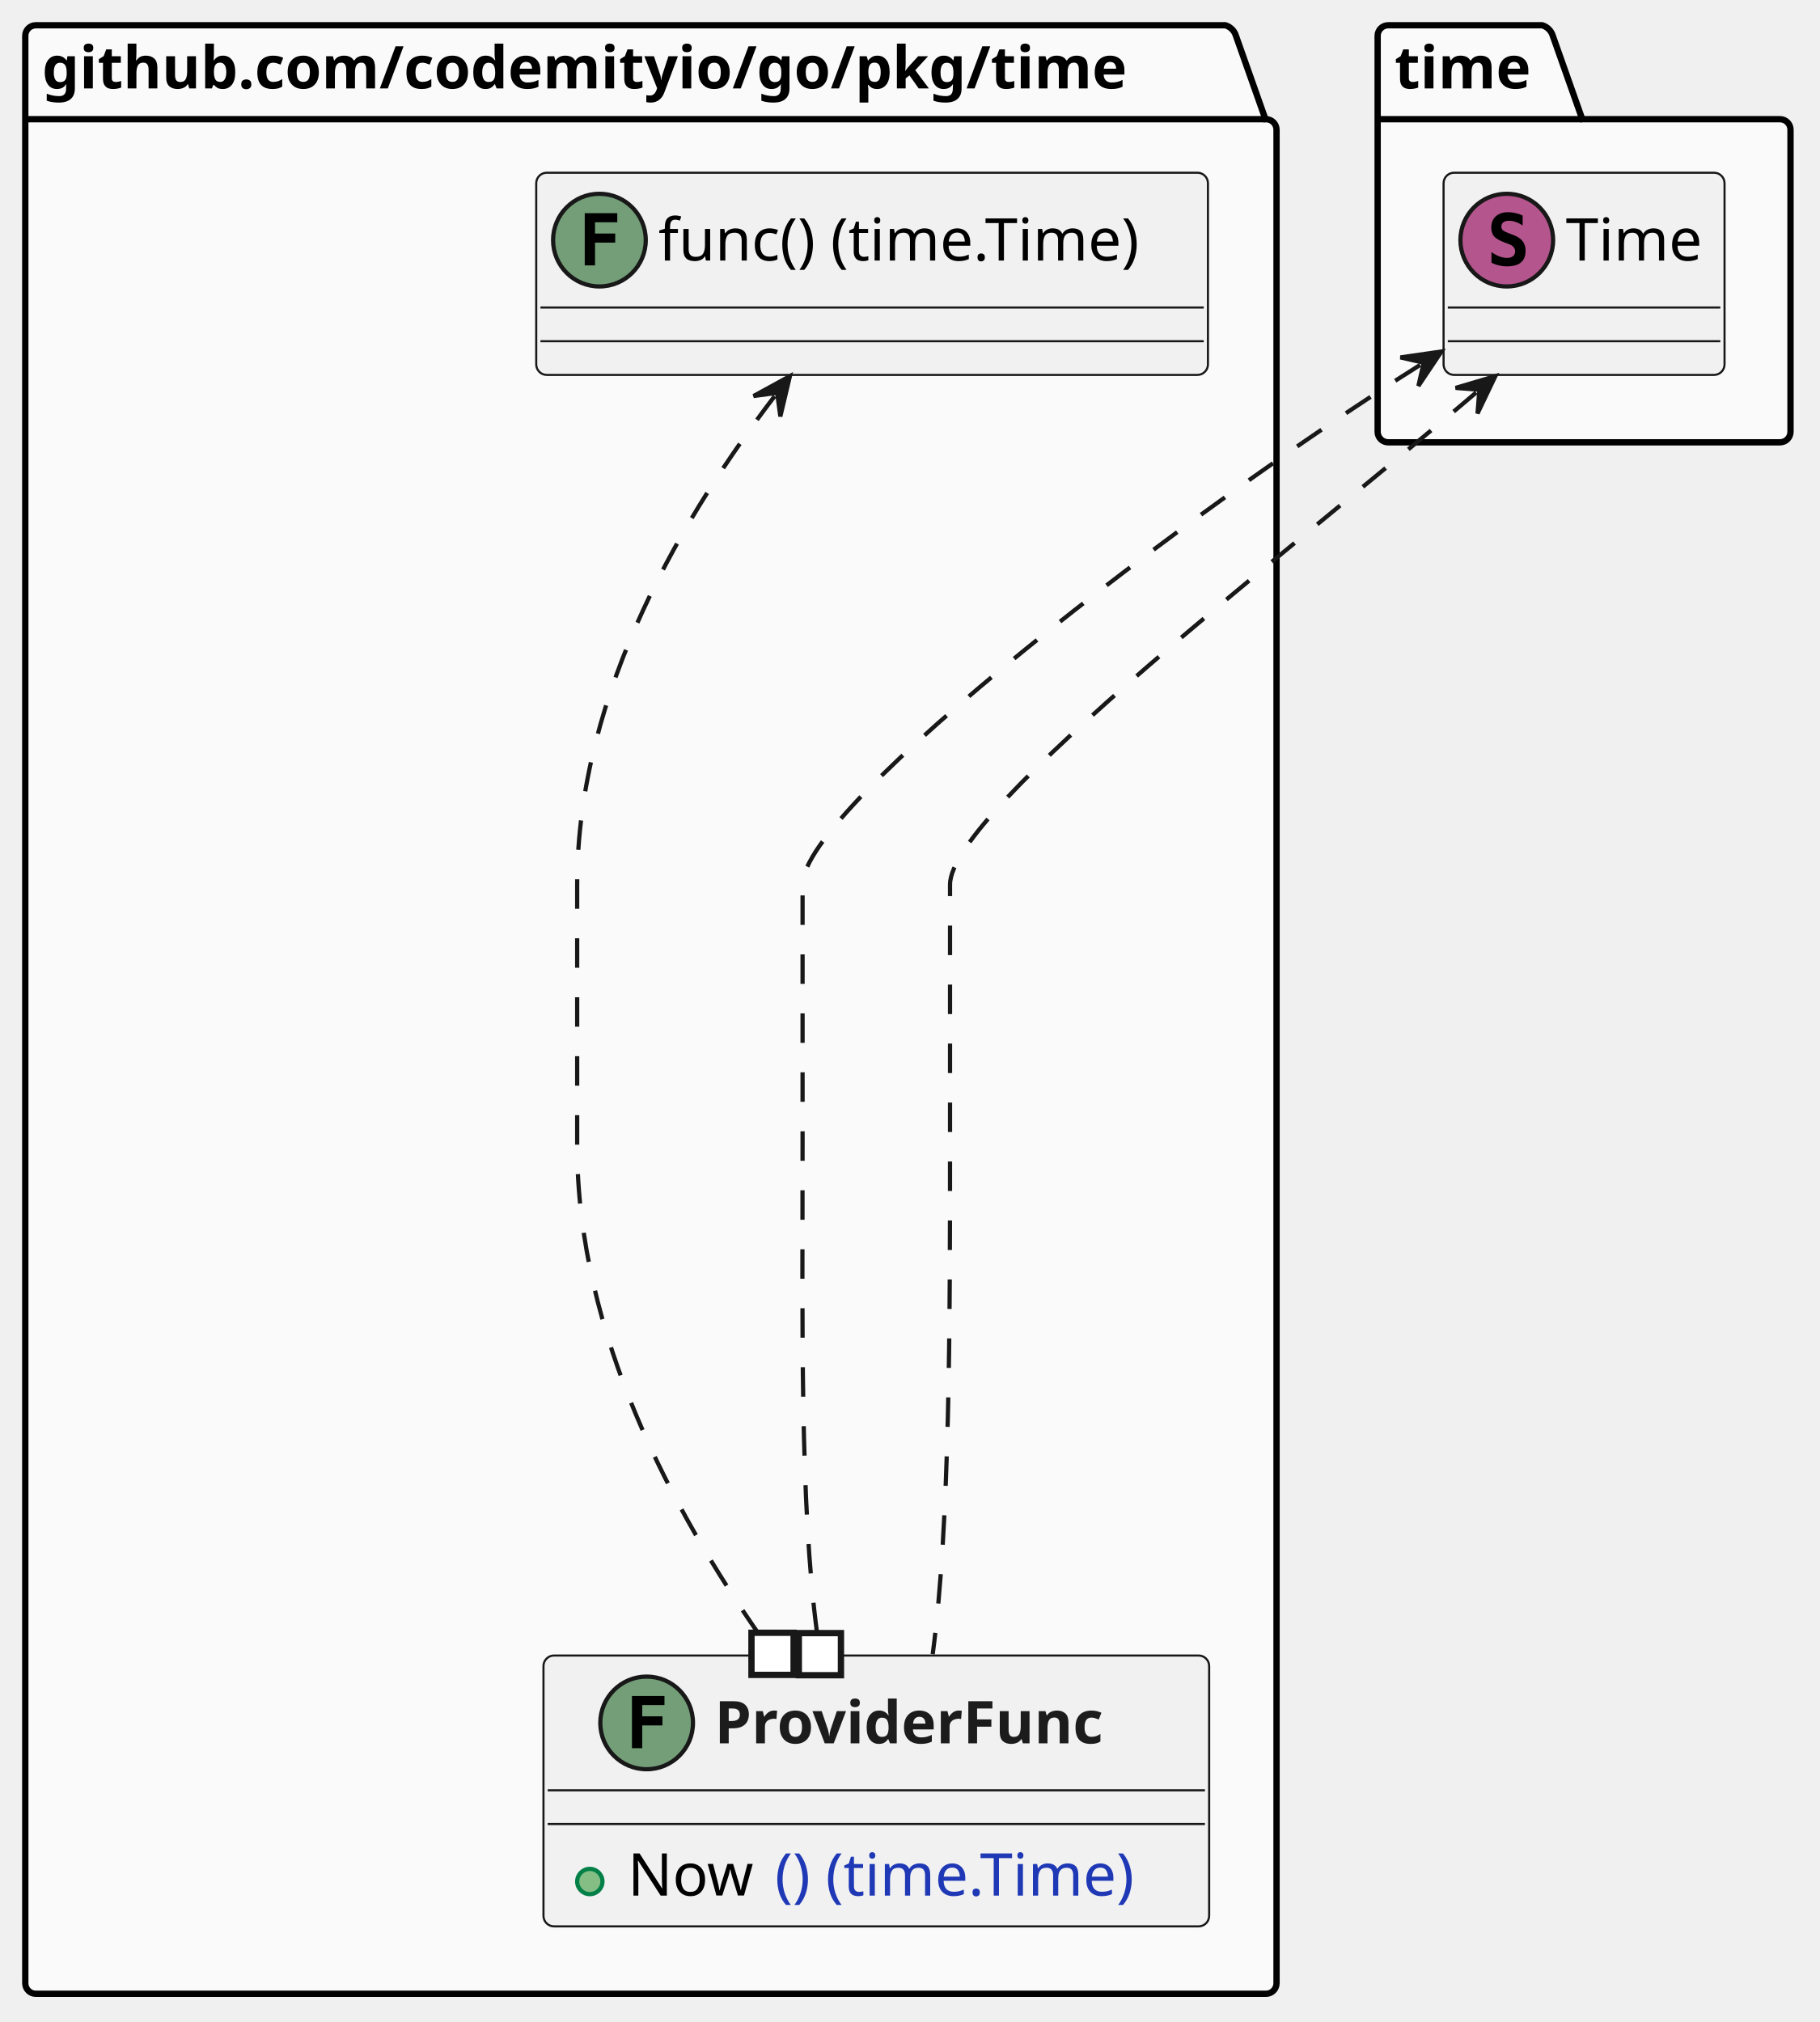
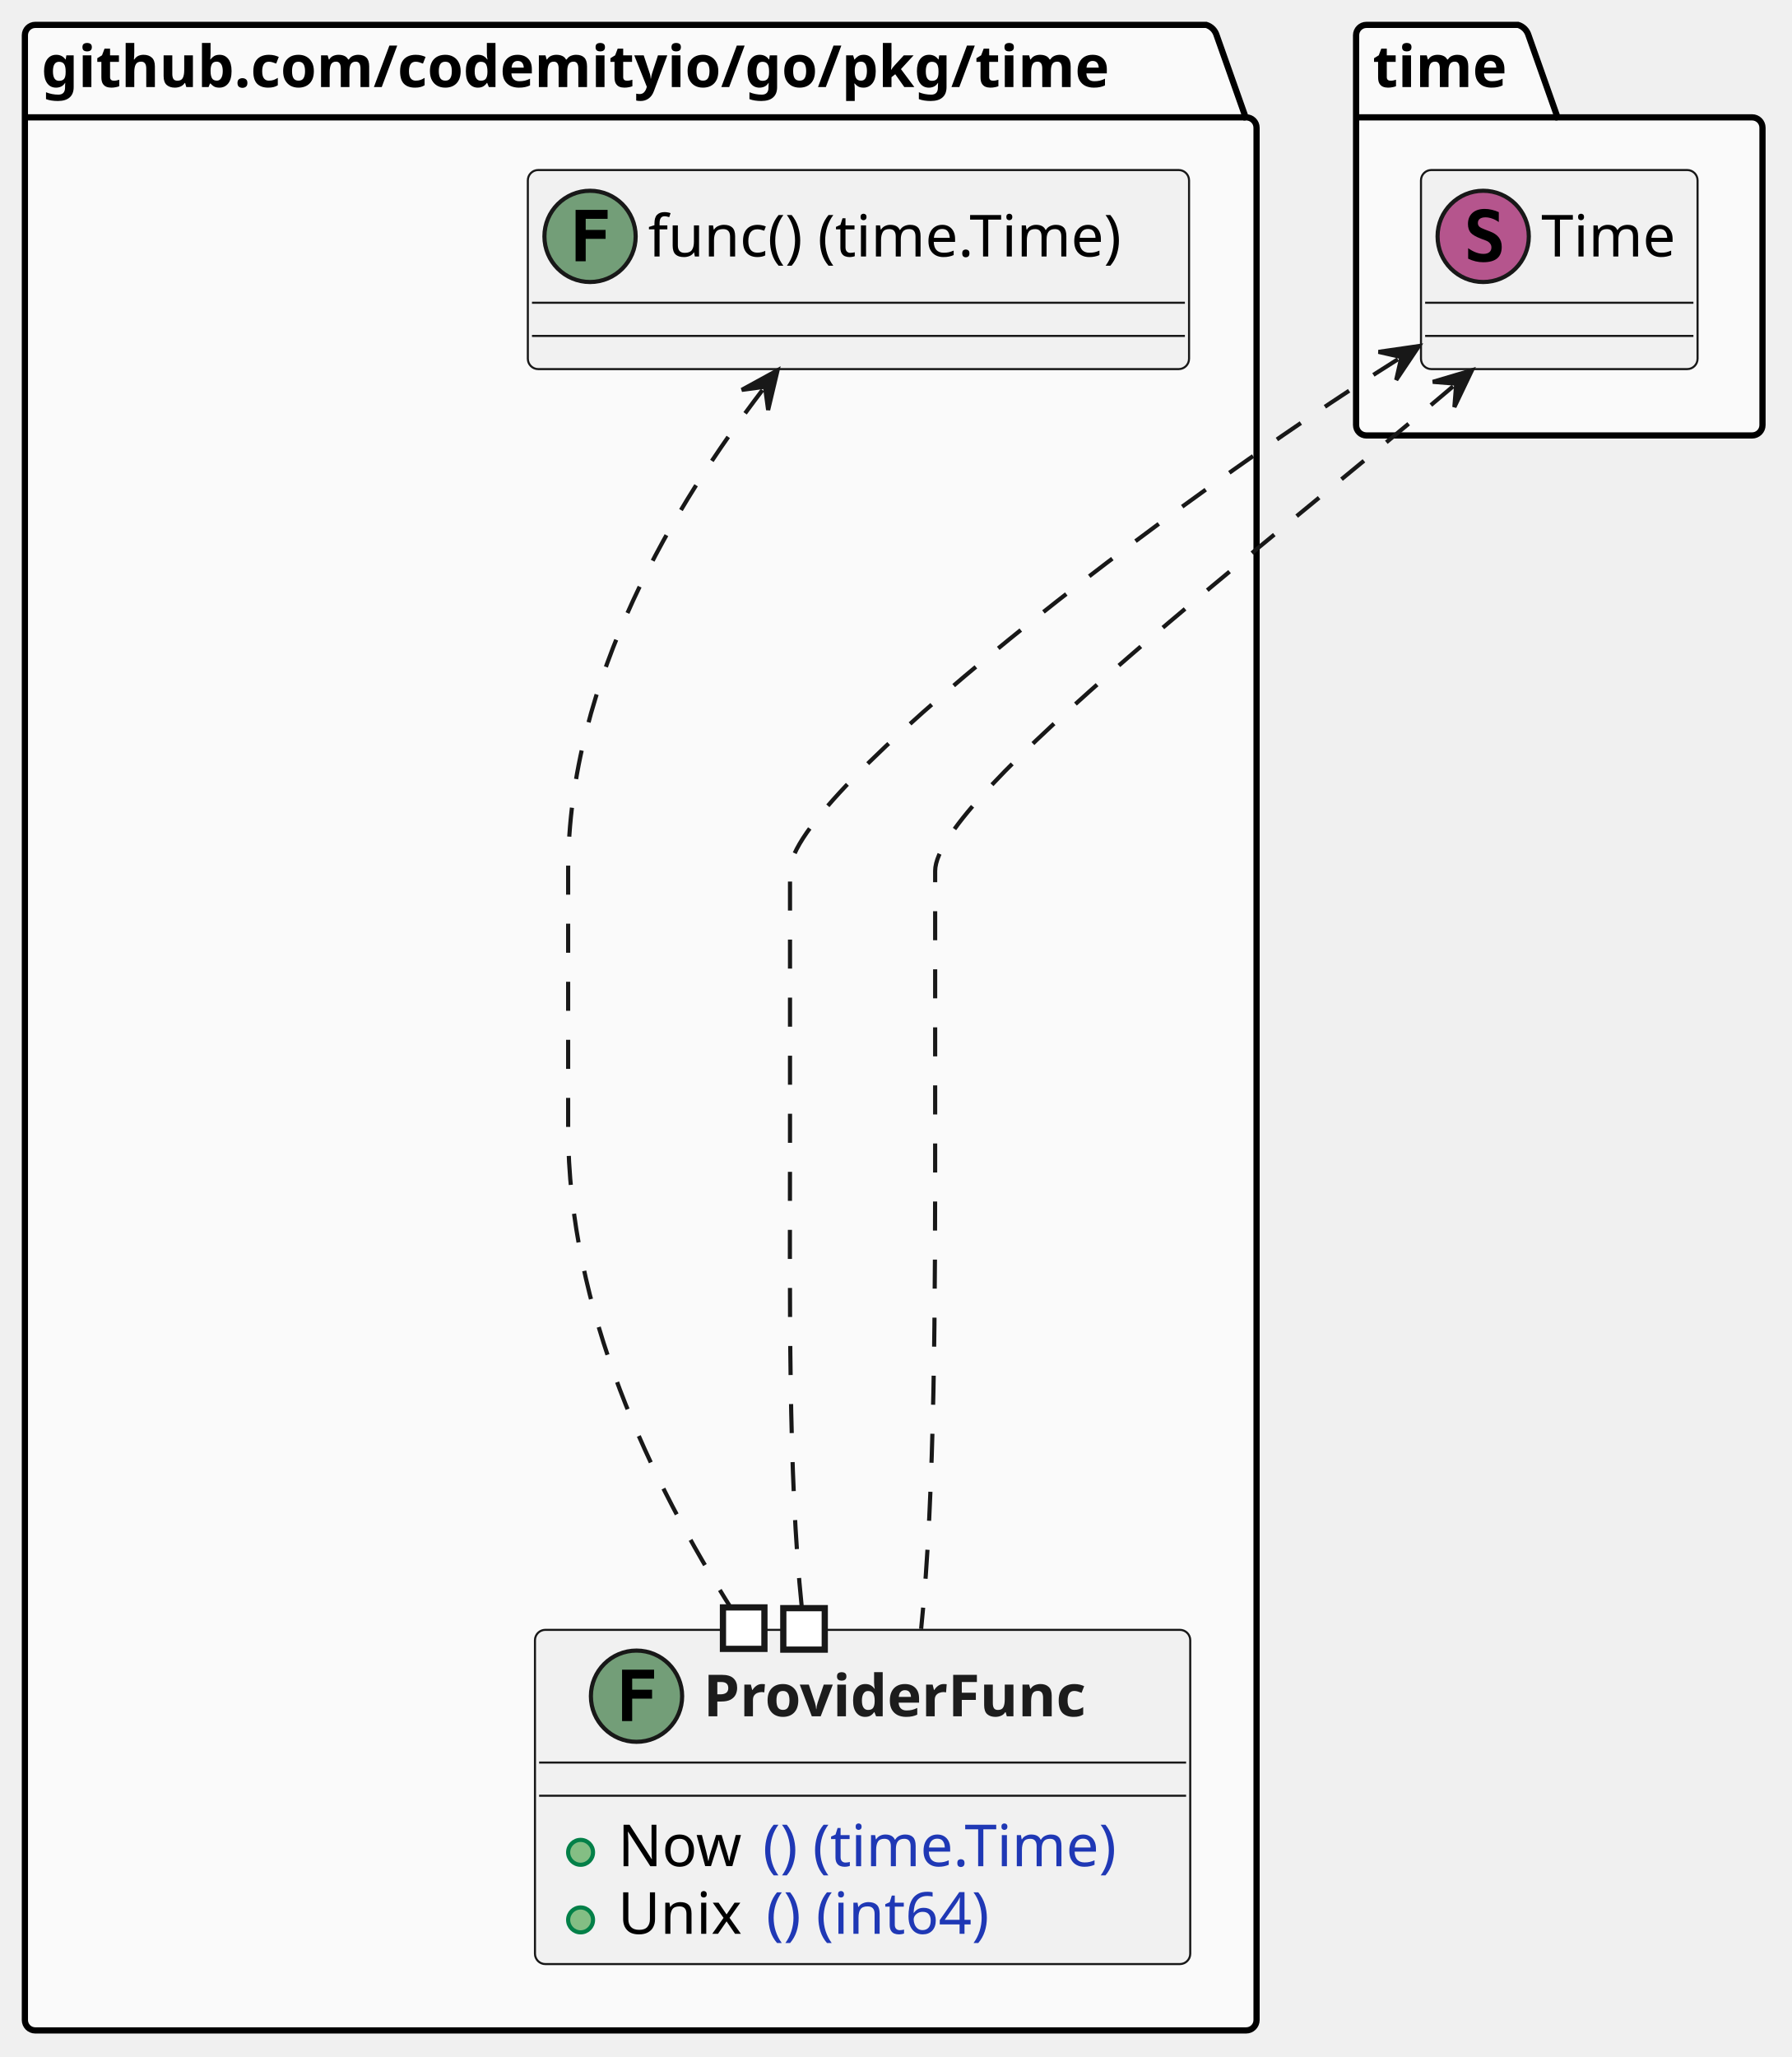
- <svg xmlns="http://www.w3.org/2000/svg" contentStyleType="text/css" data-diagram-type="CLASS" height="480px" preserveAspectRatio="none" style="width:432px;height:480px;background:#FFFFFF;" version="1.1" viewBox="0 0 432 480" width="432px" zoomAndPan="magnify">
+ <svg xmlns="http://www.w3.org/2000/svg" contentStyleType="text/css" data-diagram-type="CLASS" height="496px" preserveAspectRatio="none" style="width:432px;height:496px;background:#FFFFFF;" version="1.1" viewBox="0 0 432 496" width="432px" zoomAndPan="magnify">
  <defs />
  <g>
    <g class="cluster" data-qualified-name="github_com_codemityio_go_pkg_time" data-source-line="7" id="ent0002">
-       <path d="M8.5,6 L290.867,6 A3.75,3.75 0 0 1 293.367,8.5 L300.367,28.297 L300.5,28.297 A2.5,2.5 0 0 1 303,30.797 L303,470.8 A2.5,2.5 0 0 1 300.5,473.3 L8.5,473.3 A2.5,2.5 0 0 1 6,470.8 L6,8.5 A2.5,2.5 0 0 1 8.5,6" fill="#FAFAFA" style="stroke:#000000;stroke-width:1.5;" />
+       <path d="M8.5,6 L290.867,6 A3.75,3.75 0 0 1 293.367,8.5 L300.367,28.297 L300.5,28.297 A2.5,2.5 0 0 1 303,30.797 L303,487.09 A2.5,2.5 0 0 1 300.5,489.59 L8.5,489.59 A2.5,2.5 0 0 1 6,487.09 L6,8.5 A2.5,2.5 0 0 1 8.5,6" fill="#FAFAFA" style="stroke:#000000;stroke-width:1.5;" />
      <line style="stroke:#000000;stroke-width:1.5;" x1="6" x2="300.367" y1="28.297" y2="28.297" />
      <text fill="#000000" font-family="sans-serif" font-size="14" font-weight="bold" lengthAdjust="spacing" textLength="281.367" x="10" y="20.995">github.com/codemityio/go/pkg/time</text>
    </g>
-     <g class="cluster" data-qualified-name="time" data-source-line="13" id="ent0004">
+     <g class="cluster" data-qualified-name="time" data-source-line="14" id="ent0004">
      <path d="M329.5,6 L366.074,6 A3.75,3.75 0 0 1 368.574,8.5 L375.574,28.297 L422.5,28.297 A2.5,2.5 0 0 1 425,30.797 L425,102.5 A2.5,2.5 0 0 1 422.5,105 L329.5,105 A2.5,2.5 0 0 1 327,102.5 L327,8.5 A2.5,2.5 0 0 1 329.5,6" fill="#FAFAFA" style="stroke:#000000;stroke-width:1.5;" />
      <line style="stroke:#000000;stroke-width:1.5;" x1="327" x2="375.574" y1="28.297" y2="28.297" />
      <text fill="#000000" font-family="sans-serif" font-size="14" font-weight="bold" lengthAdjust="spacing" textLength="35.574" x="331" y="20.995">time</text>
    </g>
    <g class="entity" data-qualified-name="github_com_codemityio_go_pkg_time.github_com_codemityio_go_pkg_time_ProviderFunc" data-source-line="8" id="ent0003">
-       <rect fill="#F1F1F1" height="64.297" rx="2.5" ry="2.5" style="stroke:#181818;stroke-width:0.5;" width="158.009" x="129" y="393" />
+       <rect fill="#F1F1F1" height="80.594" rx="2.5" ry="2.5" style="stroke:#181818;stroke-width:0.5;" width="158.009" x="129" y="393" />
      <ellipse cx="153.488" cy="409" fill="#739E78" rx="11" ry="11" style="stroke:#181818;stroke-width:1;" />
      <path d="M157.722,404.766 L152.441,404.766 L152.441,407.438 L157.238,407.438 L157.238,409.594 L152.441,409.594 L152.441,415 L150.003,415 L150.003,402.609 L157.722,402.609 L157.722,404.766 Z " fill="#000000" />
      <text fill="#1C1C1C" font-family="sans-serif" font-size="14" font-weight="bold" lengthAdjust="spacing" textLength="104.925" x="169.596" y="413.847">ProviderFunc</text>
      <line style="stroke:#181818;stroke-width:0.5;" x1="130" x2="286.009" y1="425" y2="425" />
      <line style="stroke:#181818;stroke-width:0.5;" x1="130" x2="286.009" y1="433" y2="433" />
      <g data-visibility-modifier="PUBLIC_METHOD">
        <ellipse cx="140" cy="446.648" fill="#84BE84" rx="3" ry="3" style="stroke:#038048;stroke-width:1;" />
      </g>
      <text fill="#000000" font-family="sans-serif" font-size="14" lengthAdjust="spacing" textLength="30.488" x="149" y="449.995">Now</text>
      <text fill="#1F38B5" font-family="sans-serif" font-size="14" lengthAdjust="spacing" textLength="97.07" x="183.939" y="449.995">() (time.Time)</text>
+       <g data-visibility-modifier="PUBLIC_METHOD">
+         <ellipse cx="140" cy="462.945" fill="#84BE84" rx="3" ry="3" style="stroke:#038048;stroke-width:1;" />
+       </g>
+       <text fill="#000000" font-family="sans-serif" font-size="14" lengthAdjust="spacing" textLength="31.295" x="149" y="466.292">Unix</text>
+       <text fill="#1F38B5" font-family="sans-serif" font-size="14" lengthAdjust="spacing" textLength="62.364" x="184.745" y="466.292">() (int64)</text>
    </g>
-     <g class="entity" data-qualified-name="github_com_codemityio_go_pkg_time.github_com_codemityio_go_pkg_time_func____time_Time_" data-source-line="16" id="ent0006">
+     <g class="entity" data-qualified-name="github_com_codemityio_go_pkg_time.github_com_codemityio_go_pkg_time_func____time_Time_" data-source-line="17" id="ent0006">
      <rect fill="#F1F1F1" height="48" rx="2.5" ry="2.5" style="stroke:#181818;stroke-width:0.5;" width="159.442" x="127.28" y="41" />
      <ellipse cx="142.28" cy="57" fill="#739E78" rx="11" ry="11" style="stroke:#181818;stroke-width:1;" />
      <path d="M146.514,52.766 L141.233,52.766 L141.233,55.438 L146.03,55.438 L146.03,57.594 L141.233,57.594 L141.233,63 L138.796,63 L138.796,50.609 L146.514,50.609 L146.514,52.766 Z " fill="#000000" />
      <text fill="#000000" font-family="sans-serif" font-size="14" lengthAdjust="spacing" textLength="127.442" x="156.28" y="61.847">func() (time.Time)</text>
      <line style="stroke:#181818;stroke-width:0.5;" x1="128.28" x2="285.722" y1="73" y2="73" />
      <line style="stroke:#181818;stroke-width:0.5;" x1="128.28" x2="285.722" y1="81" y2="81" />
    </g>
-     <g class="entity" data-qualified-name="time.time_Time" data-source-line="14" id="ent0005">
+     <g class="entity" data-qualified-name="time.time_Time" data-source-line="15" id="ent0005">
      <rect fill="#F1F1F1" height="48" rx="2.5" ry="2.5" style="stroke:#181818;stroke-width:0.5;" width="66.692" x="342.65" y="41" />
      <ellipse cx="357.65" cy="57" fill="#B5558D" rx="11" ry="11" style="stroke:#181818;stroke-width:1;" />
      <path d="M357.134,57.562 Q355.275,56.859 354.619,56.094 Q353.978,55.312 353.978,54 Q353.978,52.312 355.056,51.344 Q356.134,50.375 358.009,50.375 Q358.869,50.375 359.712,50.578 Q360.572,50.766 361.416,51.156 L361.416,53.547 Q360.634,52.984 359.806,52.703 Q358.994,52.406 358.197,52.406 Q357.322,52.406 356.837,52.766 Q356.369,53.125 356.369,53.781 Q356.369,54.297 356.712,54.641 Q357.056,54.969 358.15,55.375 L359.212,55.781 Q360.697,56.328 361.4,57.234 Q362.119,58.141 362.119,59.516 Q362.119,61.391 361.009,62.312 Q359.9,63.234 357.65,63.234 Q356.728,63.234 355.806,63.016 Q354.884,62.797 354.025,62.375 L354.025,59.844 Q354.994,60.531 355.916,60.875 Q356.837,61.219 357.728,61.219 Q358.634,61.219 359.134,60.812 Q359.634,60.391 359.634,59.656 Q359.634,59.094 359.291,58.688 Q358.962,58.266 358.337,58.016 L357.134,57.562 Z " fill="#000000" />
      <text fill="#000000" font-family="sans-serif" font-size="14" lengthAdjust="spacing" textLength="34.692" x="371.65" y="61.847">Time</text>
      <line style="stroke:#181818;stroke-width:0.5;" x1="343.65" x2="408.342" y1="73" y2="73" />
      <line style="stroke:#181818;stroke-width:0.5;" x1="343.65" x2="408.342" y1="81" y2="81" />
    </g>
-     <g class="link" data-entity-1="ent0005" data-entity-2="ent0003" data-link-type="dependency" data-source-line="22" id="lnk8">
-       <path codeLine="22" d="M337.082,86.635 C282.902,120.725 190.5,191.28 190.5,210 C190.5,210 190.5,210 190.5,272 C190.5,313.74 189.838,356.954 193.948,387.724" fill="none" id="time_Time-github_com_codemityio_go_pkg_time_ProviderFunc" style="stroke:#181818;stroke-width:1;stroke-dasharray:7,7;" />
-       <polygon fill="#181818" points="342.16,83.44,332.412,84.847,337.928,86.103,336.673,91.619,342.16,83.44" style="stroke:#181818;stroke-width:1;" />
-       <rect fill="#FFFFFF" height="10" style="stroke:#181818;stroke-width:1.5;" width="10" x="189.61" y="387.68" />
+     <g class="link" data-entity-1="ent0005" data-entity-2="ent0003" data-link-type="dependency" data-source-line="23" id="lnk8">
+       <path codeLine="23" d="M337.081,86.635 C282.901,120.715 190.5,191.27 190.5,210 C190.5,210 190.5,210 190.5,272 C190.5,313.18 189.982,355.347 193.362,387.797" fill="none" id="time_Time-github_com_codemityio_go_pkg_time_ProviderFunc" style="stroke:#181818;stroke-width:1;stroke-dasharray:7,7;" />
+       <polygon fill="#181818" points="342.16,83.44,332.412,84.846,337.928,86.102,336.672,91.618,342.16,83.44" style="stroke:#181818;stroke-width:1;" />
+       <rect fill="#FFFFFF" height="10" style="stroke:#181818;stroke-width:1.5;" width="10" x="188.88" y="387.77" />
    </g>
-     <g class="link" data-entity-1="ent0005" data-entity-2="ent0003" data-link-type="dependency" data-source-line="24" id="lnk12">
-       <path codeLine="24" d="M350.387,93.177 C308.197,129.207 225.5,192.28 225.5,210 C225.5,210 225.5,210 225.5,272 C225.5,313.74 225.5,361.91 221.39,392.68" fill="none" id="time_Time-backto-github_com_codemityio_go_pkg_time_ProviderFunc" style="stroke:#181818;stroke-width:1;stroke-dasharray:7,7;" />
-       <polygon fill="#181818" points="354.95,89.28,345.508,92.083,351.148,92.527,350.704,98.166,354.95,89.28" style="stroke:#181818;stroke-width:1;" />
+     <g class="link" data-entity-1="ent0005" data-entity-2="ent0003" data-link-type="dependency" data-source-line="25" id="lnk12">
+       <path codeLine="25" d="M350.387,93.166 C308.197,129.196 225.5,192.28 225.5,210 C225.5,210 225.5,210 225.5,272 C225.5,313.18 225.5,360.32 222.12,392.77" fill="none" id="time_Time-backto-github_com_codemityio_go_pkg_time_ProviderFunc" style="stroke:#181818;stroke-width:1;stroke-dasharray:7,7;" />
+       <polygon fill="#181818" points="354.95,89.27,345.508,92.073,351.148,92.517,350.704,98.156,354.95,89.27" style="stroke:#181818;stroke-width:1;" />
    </g>
-     <g class="link" data-entity-1="ent0006" data-entity-2="ent0003" data-link-type="dependency" data-source-line="23" id="lnk10">
-       <path codeLine="23" d="M183.863,94.052 C163.153,121.222 137,163.58 137,210 C137,210 137,210 137,272 C137,317.04 160.004,359.026 180.514,388.496" fill="none" id="github_com_codemityio_go_pkg_time_func____time_Time_-github_com_codemityio_go_pkg_time_ProviderFunc" style="stroke:#181818;stroke-width:1;stroke-dasharray:7,7;" />
-       <polygon fill="#181818" points="187.5,89.28,178.863,94.013,184.469,93.257,185.225,98.863,187.5,89.28" style="stroke:#181818;stroke-width:1;" />
-       <rect fill="#FFFFFF" height="10" style="stroke:#181818;stroke-width:1.5;" width="10" x="178.37" y="387.6" />
+     <g class="link" data-entity-1="ent0006" data-entity-2="ent0003" data-link-type="dependency" data-source-line="24" id="lnk10">
+       <path codeLine="24" d="M183.862,94.051 C163.152,121.211 137,163.57 137,210 C137,210 137,210 137,272 C137,315.98 156.95,357.152 176.66,388.363" fill="none" id="github_com_codemityio_go_pkg_time_func____time_Time_-github_com_codemityio_go_pkg_time_ProviderFunc" style="stroke:#181818;stroke-width:1;stroke-dasharray:7,7;" />
+       <polygon fill="#181818" points="187.5,89.28,178.862,94.011,184.468,93.256,185.224,98.862,187.5,89.28" style="stroke:#181818;stroke-width:1;" />
+       <rect fill="#FFFFFF" height="10" style="stroke:#181818;stroke-width:1.5;" width="10" x="174.33" y="387.59" />
    </g>
  </g>
</svg>
